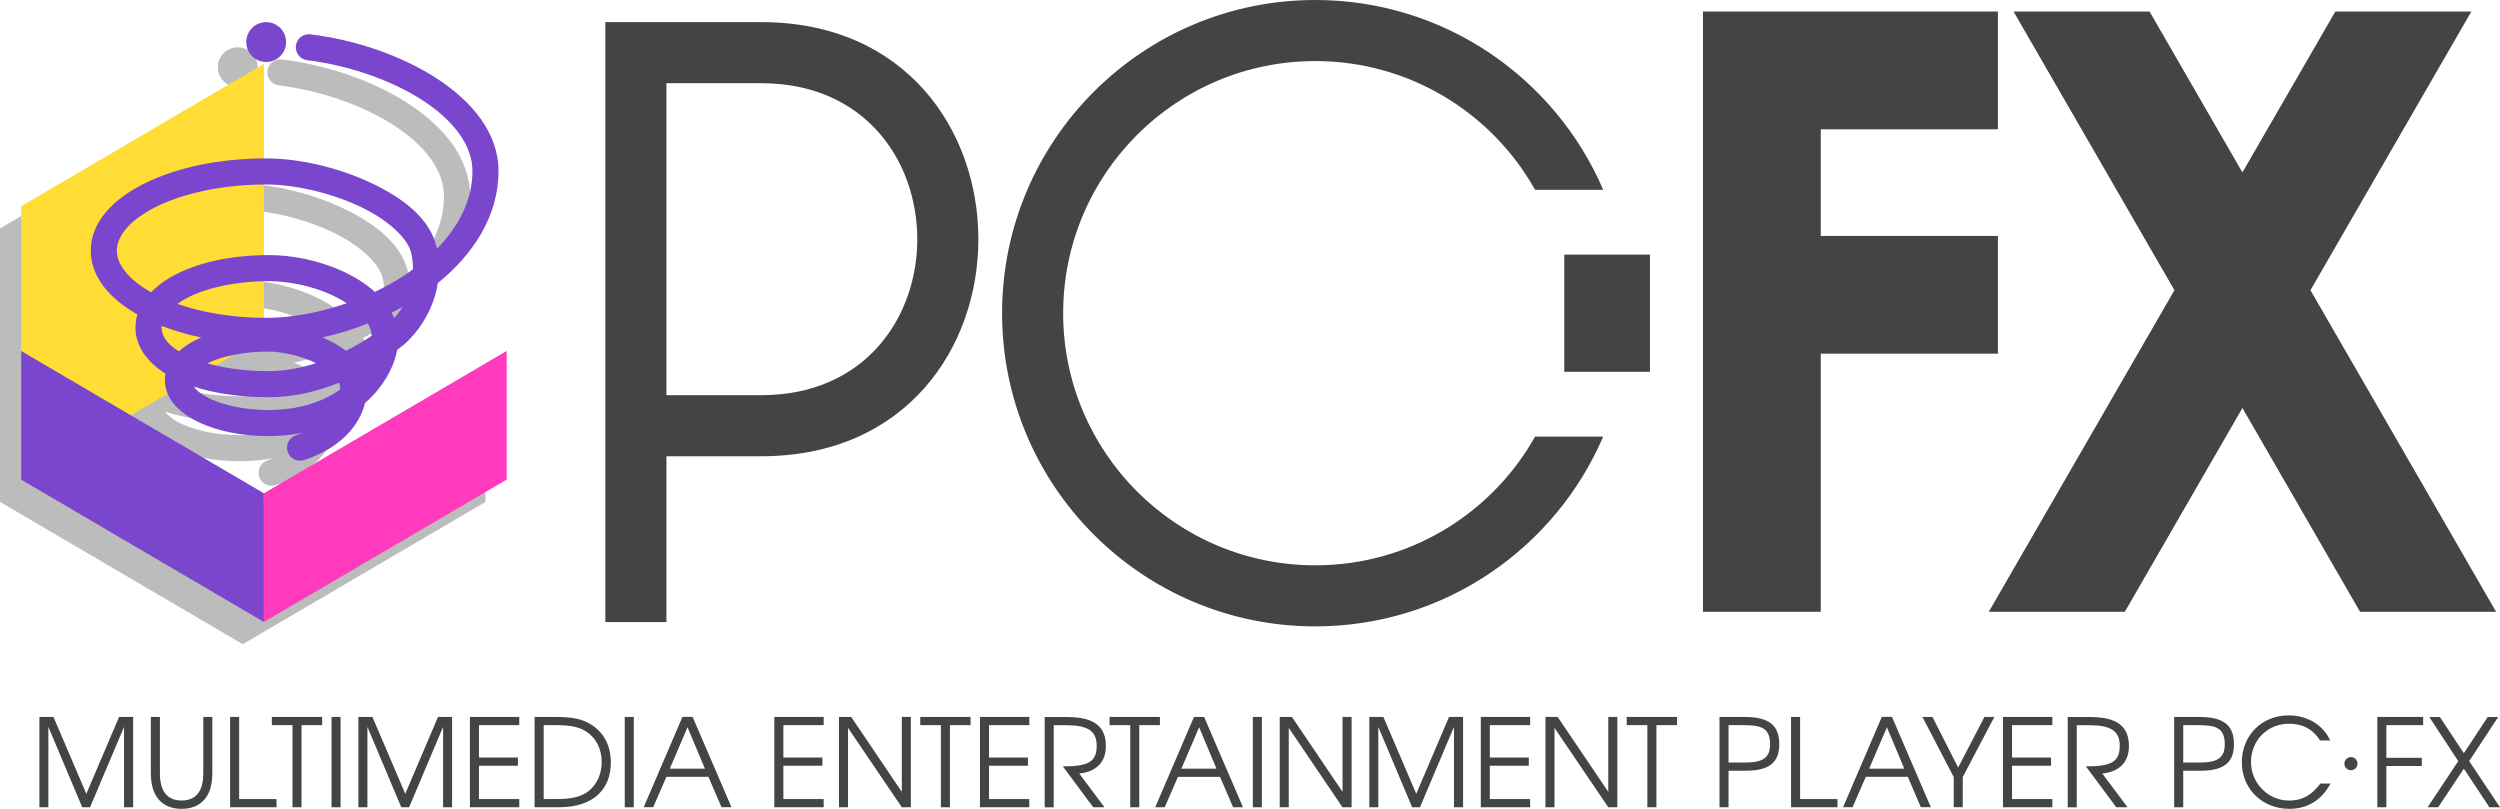
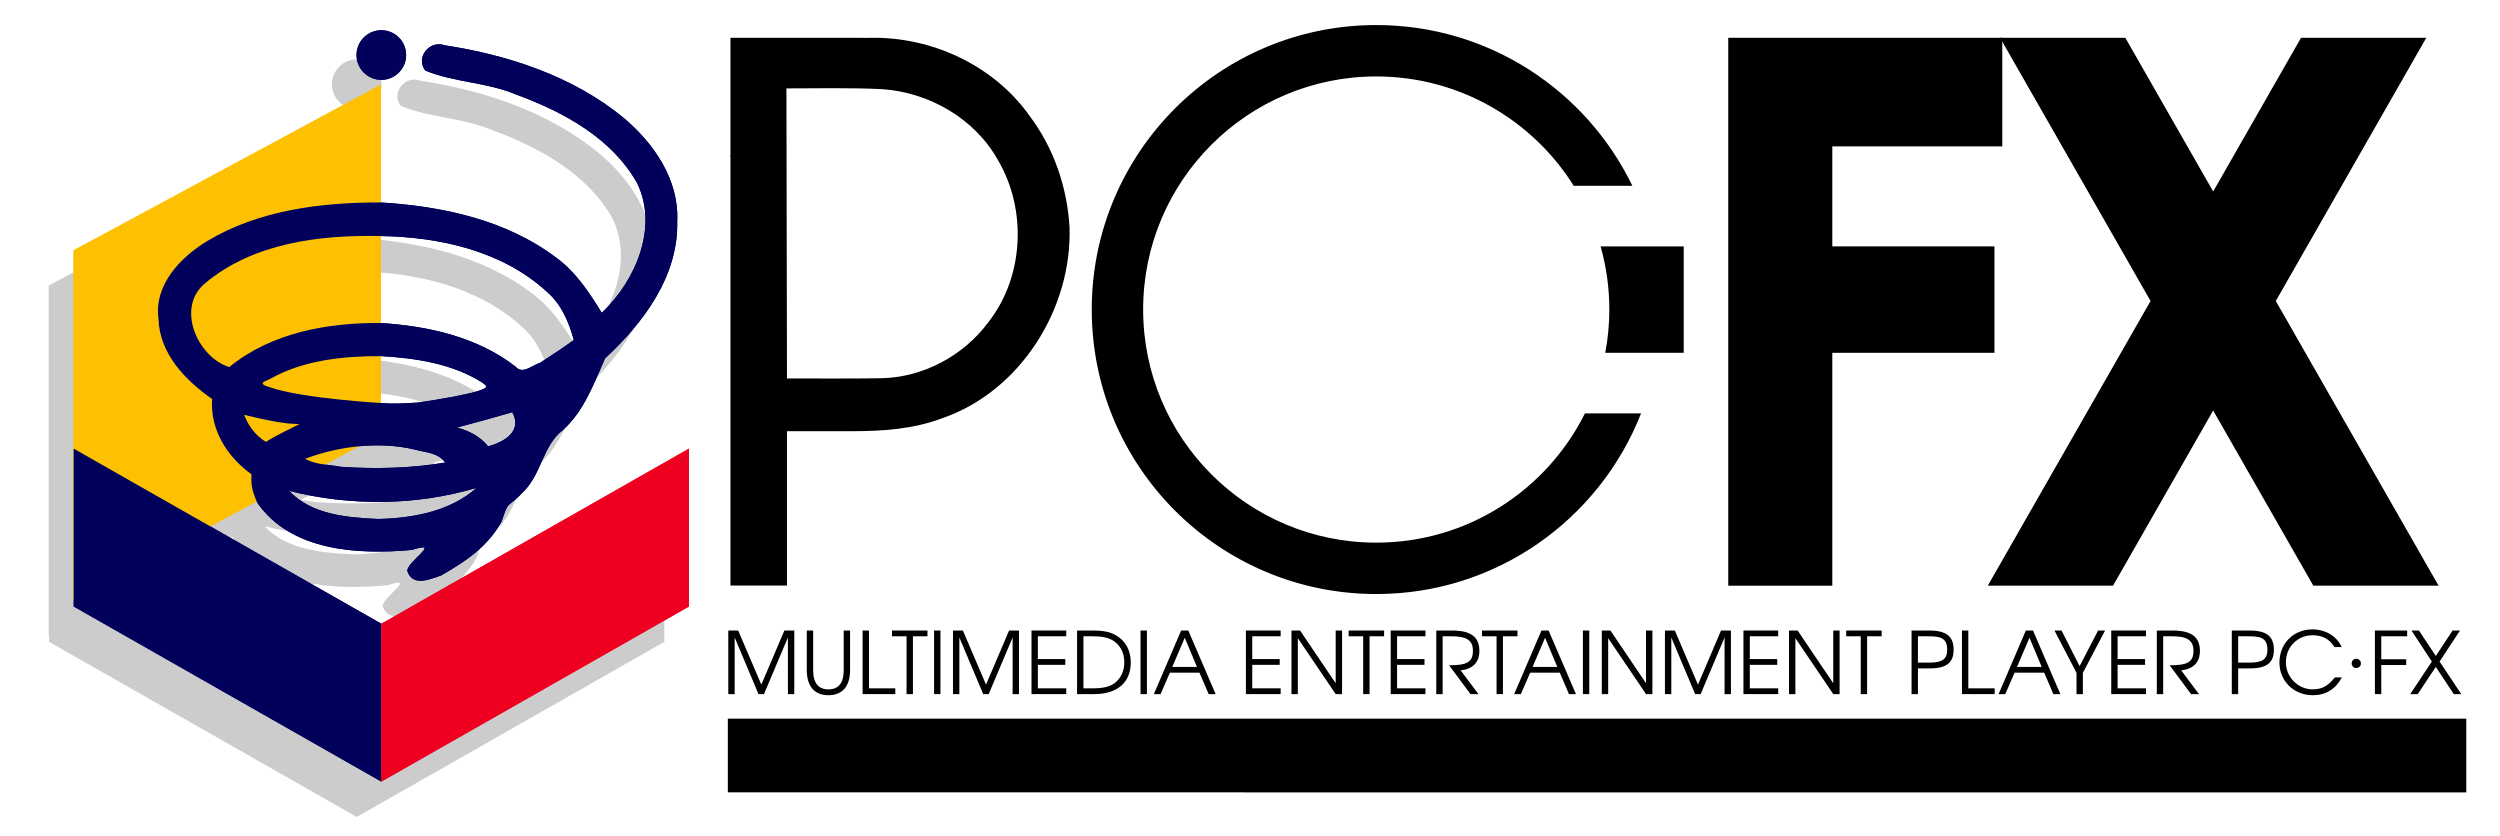
- <svg xmlns="http://www.w3.org/2000/svg" enable-background="new 0 0 3839.5 1242.2" version="1.1" viewBox="0 0 3839.5 1242.2" xml:space="preserve">
-   <path fill="#444444" d="m2020 0c-265.699 0-481 215.401-481 481 0 265.699 215.401 481 481 481 198.3 0 368.599-120.1 442.199-291.5h-104.6c-66.3 118-192.6 197.699-337.6 197.699-213.8 0-387.199-173.4-387.199-387.199s173.4-387.199 387.199-387.199c145 0 271.3 79.699 337.6 197.699h104.6c-73.6-171.4-243.8-291.5-442.199-291.5zm595.4 17.699v921.9h180.9v-396.4h272.1v-180.898h-272.1v-163.701h272.1v-180.9h-412.801zm477 0 247.1 428-285.1 493.9h208.9l180.6-313 180.699 313h208.9l-285.1-493.9 247.1-428h-208.9l-142.699 247.102-142.6-247.102zm-2162.701 16.301v921.4h93.801v-254.701h145.699c444.499 0 444.499-666.699 0-666.699h-171.299zm93.801 93.801h145.699c319.399 0 319.399 479.1 0 479.1h-145.699zm1378.9 263.199v180h131.6v-180zm1112.5 707.699c-41.3 0-71.9 30.701-71.9 72.201 0 40.5 31.301 71.299 72.801 71.299 28.2 0 49.498-13.099 63.398-38.799h-15.398c-14.6 18.4-27.901 26.1-48.201 26.1-32 0-58.5-26.6-58.5-59.1 0-33.4 25.301-58.9 58.301-58.9 19.6 0 35.899 7.099 47.699 25.699h15.6c-10.7-23.8-35.099-38.5-63.799-38.5zm-2466.801 2.301-59.5 138.699h14.6l20.301-46.699h64.5l20.1 46.801v-0.102h15.301l-59.701-138.699zm1842 0-59.5 138.699h14.6l20.301-46.699h64.5l20.1 46.801v-0.102h15.301l-59.701-138.699zm-2829.6 0.1v138.701h13.801v-123.4l52 123.4h12l52.199-123.401v123.4h14v-138.701h-21.6l-50.301 118-50.5-118zm171.199 0v86.5c0 37.7 19.202 54.6 47.102 54.6 28.1 0 47.299-16.9 47.299-54.6v-86.5h-13.9v86.5c0 28.3-11.799 41.801-33.199 41.801-21.7 0-33.4-13.501-33.4-41.801v-86.5zm121.701 0v138.701h71.299v-12.602h-57.398v-126.1zm64.1 0v12.6h31.699v126.102h13.9v-126.102h31.701v-12.6zm91.699 0v138.701h13.9v-138.701zm41.201 0v138.701h13.9v-123.4l52 123.4h12l52.199-123.401v123.4h13.801v-138.701h-21.602l-50.299 118-50.4-118zm171.299 0v138.701h75.801v-12.602h-61.9v-51.2h59.801v-12.6h-59.801v-49.701h61.9v-12.6zm99.301 0v138.701h37.4c54.3 0 79.799-28.9 79.699-68.9 0-26.1-10.9-46.7-31.5-58.9-13.1-7.9-27.8-10.9-52.9-10.9zm138.5 0v138.701h13.9v-138.701zm229.699 0v138.701h75.801v-12.602h-61.9v-51.2h59.9v-12.6h-59.9v-49.701h61.9v-12.6zm99.301 0v138.701h13.9v-121.901l82.6 121.9h13.9v-138.701h-13.9v115l-77.699-115zm124.801 0v12.6h31.699v126.102h13.9v-126.102h31.699v-12.6zm91.699 0v138.701h75.801v-12.602h-61.9v-51.2h59.799v-12.6h-59.799v-49.701h61.9v-12.6zm199.1 0v12.6h31.701v126.102h13.898v-126.102h31.701v-12.6zm129.6 0-59.5 138.701h14.602l20.299-46.701h64.6l20.102 46.701h15.199l-59.699-138.701zm90.4 0v138.701h13.9v-138.701zm41.301 0v138.701h13.9v-121.9l82.5 121.9h14v-138.701h-13.9v115l-77.701-115zm137.6 0v138.701h13.801v-123.4l52 123.4h12l52.199-123.401v123.4h14v-138.701h-21.6l-50.301 118-50.5-118zm171.199 0v138.701h75.801v-12.602h-61.9v-51.2h59.801v-12.6h-59.801v-49.701h61.9v-12.6zm99.301 0v138.701h13.9v-121.901l82.6 121.9h13.9v-138.701h-13.9v115l-77.699-115zm124.801 0v12.6h31.699v126.102h13.9v-126.102h31.699v-12.6zm142.5 0v138.701h13.898v-56.102h26.602c37.7 0 51.299-14.3 51.299-40.6 0-29.1-15.4-42-53.5-42zm109.898 0v138.701h71.301v-12.602h-57.4v-126.1zm201.801 0 48 92.301v46.299h13.9v-46.299l48.5-92.301h-15.201l-40.398 77.701-39.4-77.701zm123.699 0v138.701h75.801v-12.602h-61.9v-51.2h59.9v-12.6h-59.9v-49.701h61.9v-12.6zm262.9 0v138.701h13.9v-56.102h26.6c37.8 0 51.301-14.3 51.301-40.6 0-29.1-15.4-42-53.5-42zm312 0v138.701h13.9v-63.4h54.4v-12.6h-54.4v-50.102h56.5v-12.6zm-2046.699 0.1v138.701h13.9v-126.1h19.5c32.3 0 46.5 8.4 46.5 31.5 0 25-13.2 31.699-52 31.699l46.699 62.8h17.301l-38.801-51.801c26.6-2.8 40.9-17.7 40.9-42.1 0-28.9-16.201-44.701-59.701-44.701zm1571.199 0v138.701h13.9v-126.1h19.5c32.2 0 46.5 8.4 46.5 31.5 0 25-13.2 31.699-52 31.699l46.699 62.801h17.301l-38.801-51.802c26.6-2.8 40.9-17.7 40.9-42.1 0-28.9-16.199-44.701-59.699-44.701zm555.301 0 44.5 67.701-47.1 70.9h16.299l39.4-59.302 39.199 59.301h16.301l-47.301-70.9 44.5-67.701h-16.1l-36.6 55.602-36.801-55.602zm-2895.9 12.499h19.301c21.1 0 34.199 2.6 44.699 9 15.9 9.6 25.1 27.002 25.1 47.602 0 18.2-7.2 34.2-19.9 44.5-11.1 8.8-25.298 12.398-49.898 12.398h-19.301zm1819.699 0h19.701c26.4 0 44.1 1.3 44.1 29.4 0 20.1-10.5 28-38.1 28h-25.701zm698.301 0h19.699c26.5 0 44.102 1.3 44.102 29.4 0 20.1-10.502 28-38.102 28h-25.699zm-2297.1 3.201 26.699 63.6h-53.9zm785.699 0 26.6 63.6h-53.799zm1056.301 0 26.699 63.6h-53.9zm712.699 45.799c-5.6 0-10.1 4.502-10.1 10.102s4.5 10.1 10.1 10.1c5.4 0 10.1-4.4 10.1-10.1 0-5.6-4.7-10.102-10.1-10.102z" />
-   <path d="m365.1 72.6a30.6 30.6 0 0 0-30.6 30.6 30.6 30.6 0 0 0 30.6 30.602 30.6 30.6 0 0 0 6.455-0.77l-371.555 217.869v419.9l372.801 218.6 372.799-218.6v-197.602l-372.799 218.602-204.346-119.824 46.076-27.029c8.362 18.178 26.263 32.195 46.994 42.07 28.684 13.664 65.849 21.309 106.775 21.309 18.961 0 36.66-1.813 53.064-5.109-3.316 1.333-6.723 2.635-10.412 3.824a20.026 20.026 0 0 0-12.912 25.205 20.026 20.026 0 0 0 25.205 12.914c55.71-17.966 85.408-53.455 93.709-87.576 5.493-4.823 10.595-9.846 15.203-15.062 18.135-20.529 29.958-43.745 34.07-66.439 6.483-4.964 10.395-8.245 10.824-8.604 0.556-0.455 42.672-35.074 51.66-94.078 54.56-44.275 93.213-103.211 93.213-172.201 0-58.34-40.644-106.97-95.133-142.291-54.489-35.321-124.638-59.024-193.73-67.582a20.026 20.026 0 0 0-22.336 17.412 20.026 20.026 0 0 0 17.412 22.336c63.307 7.842 128.808 30.289 176.869 61.443s76.867 69.322 76.867 108.682c0 44.294-20.714 84.993-54.564 119.549-0.097-0.477-0.119-0.923-0.221-1.402l-4e-3 -0.021-6e-3 -0.021c-9.677-45.14-52.379-77.089-102.056-100.285-47.207-22.043-102.672-35.58-152.223-36.887v-149.371a30.6 30.6 0 0 0 22.898-29.561 30.6 30.6 0 0 0-30.6-30.6zm211.953 494.879c-4e-3 3e-3 -0.18 0.168-0.18 0.168l0.75-0.621s-0.548 0.434-0.57 0.453zm-204.252-245.281c42.563 1.372 93.739 13.716 135.277 33.111 44.058 20.572 74.898 49.409 79.836 72.365 1.84 8.683 2.666 16.87 2.723 24.562-4.182 3.046-8.443 6.04-12.836 8.941-14.37 9.492-29.794 18.053-45.822 25.678-14.884-13.461-32.901-24.37-52.283-32.953-33.562-14.862-71.511-22.959-106.895-23.436zm0 148.324c29.33 0.5 62.696 7.611 90.678 20.002 9.199 4.073 17.638 8.757 25.301 13.797-38.666 13.393-78.816 21.27-115.979 22.256zm201.668 39.527c-4.432 7.196-8.945 12.715-12.854 16.957-0.483-1.15-0.912-2.319-1.453-3.449-0.75-1.571-1.7-3.014-2.523-4.539 5.687-2.873 11.299-5.862 16.83-8.969zm-53.477 25.42c1.091 1.781 2.178 3.565 3.035 5.359l8e-3 0.014 6e-3 0.014c1.724 3.596 2.749 8.221 3.029 13.502-10.496 6.996-23.494 14.977-39.395 22.965-10.633-8.294-23.018-14.911-35.934-20.473 23.371-5.205 46.649-12.392 69.25-21.381zm-152.691 43.057c18.553 0 44.305 5.268 65.854 14.324 2.593 1.09 5.103 2.247 7.539 3.449-22.539 7.281-47.195 12.275-72.793 12.275-29.205 0-55.639-3.068-78.543-8.109l30.469-17.875c14.553-2.559 30.589-4.064 47.475-4.064zm108.924 47.896c0.882 2.478 1.354 6.096 1.215 10.596-25.724 18.143-61.931 31.256-110.139 31.256-35.774 0-68.01-7.155-89.551-17.416-13.01-6.198-20.898-12.834-25.158-18.648 32.497 10.695 71.625 16.416 115.309 16.416 39.955 0 76.867-9.631 108.324-22.203z" color="#000000" fill="#bcbcbc" stroke-linecap="round" stroke-miterlimit="10" style="-inkscape-stroke:none" />
-   <path d="m32.5 316.7v419.9l372.8-218.7v-419.8z" fill="#ffdd34" />
-   <path d="m408.801 34a30.6 30.6 0 0 0-30.602 30.6 30.6 30.6 0 0 0 30.602 30.6 30.6 30.6 0 0 0 30.6-30.6 30.6 30.6 0 0 0-30.6-30.6zm67.961 18.727a20.026 20.026 0 0 0-22.336 17.412 20.026 20.026 0 0 0 17.412 22.336c63.307 7.842 128.808 30.287 176.869 61.441 48.061 31.154 76.867 69.324 76.867 108.684 0 44.294-20.712 84.993-54.562 119.549-0.097-0.477-0.119-0.923-0.221-1.402l-6e-3 -0.021-4e-3 -0.023c-9.677-45.14-52.381-77.087-102.058-100.283-49.678-23.196-108.58-37.145-160.023-37.145-71.487 0-136.345 13.866-185.068 37.641-48.724 23.775-84.256 59.367-84.256 104.086 0 40.773 29.587 74.086 71.709 97.992-1.941 6.419-3.01 13.121-3.01 20.107 0 29.466 18.805 53.55 46.1 70.766-0.622 3.175-1 6.419-1 9.734 0 29.607 23.367 51.153 52.051 64.816 28.684 13.664 65.849 21.311 106.775 21.311 18.961 0 36.66-1.813 53.064-5.109-3.316 1.333-6.721 2.635-10.41 3.824a20.026 20.026 0 0 0-12.914 25.205 20.026 20.026 0 0 0 25.207 12.912c55.71-17.966 85.406-53.453 93.707-87.574 5.493-4.824 10.597-9.848 15.205-15.064 18.134-20.529 29.956-43.742 34.068-66.436 6.476-4.959 10.374-8.229 10.812-8.596 0.522-0.427 42.68-35.06 51.672-94.088 54.56-44.275 93.213-103.211 93.213-172.201 0-58.34-40.644-106.97-95.133-142.291-54.489-35.321-124.638-59.024-193.73-67.582zm143.979 476.162c-3e-3 3e-3 -0.168 0.158-0.168 0.158l0.752-0.621s-0.56 0.443-0.584 0.463zm-212.041-245.562c43.956 0 99.006 12.802 143.078 33.381 44.058 20.572 74.898 49.411 79.836 72.367 1.84 8.683 2.666 16.87 2.723 24.562-4.182 3.046-8.443 6.04-12.836 8.941-14.37 9.492-29.792 18.053-45.82 25.678-14.884-13.461-32.901-24.372-52.283-32.955-34.601-15.322-73.891-23.527-110.197-23.527-56.099 0-105.043 10.462-141.703 28.883-15.319 7.697-28.728 17.245-39.359 28.238-35.18-19.672-52.711-43.091-52.711-63.895 0-22.581 20.268-47.84 61.77-68.09 41.501-20.25 101.291-33.584 167.504-33.584zm4.5 148.5c30.094 0 64.957 7.245 93.98 20.098 9.198 4.073 17.636 8.757 25.299 13.797-41.373 14.33-84.493 22.453-123.779 22.453-51.128 0-98.318-8.232-136.33-21.457 4.913-3.513 10.522-6.963 17.109-10.273 29.115-14.629 72.72-24.617 123.721-24.617zm204.969 39.623c-4.432 7.196-8.945 12.713-12.854 16.955-0.481-1.144-0.905-2.307-1.443-3.432v-2e-3c-0.752-1.576-1.707-3.023-2.533-4.553 5.686-2.872 11.3-5.863 16.83-8.969zm-53.475 25.42c1.091 1.781 2.178 3.565 3.035 5.359l6e-3 0.014 8e-3 0.014c1.724 3.596 2.747 8.221 3.027 13.502-10.495 6.996-23.494 14.975-39.395 22.963-10.633-8.293-23.018-14.909-35.934-20.471 23.372-5.205 46.651-12.392 69.252-21.381zm-316.307 3.688c18.649 7.252 38.96 13.292 60.746 17.801-1.169 0.498-2.408 0.944-3.551 1.461-11.854 5.364-22.265 11.851-30.938 19.795-18.572-11.654-26.52-24.303-26.52-36.514 0-0.833 0.184-1.696 0.262-2.543zm-215.887 38.443v197.6l372.801 218.6v-197.6zm379.5 0.926c18.553 0 44.305 5.268 65.854 14.324 2.593 1.09 5.103 2.247 7.539 3.449-22.539 7.281-47.195 12.275-72.793 12.275-36.009 0-68.108-4.501-94.129-11.854 1.211-0.605 2.327-1.229 3.621-1.814 21.534-9.743 53.926-16.381 89.908-16.381zm108.924 47.896c0.882 2.477 1.354 6.095 1.215 10.594-25.724 18.143-61.931 31.258-110.139 31.258-35.774 0-68.01-7.155-89.551-17.416-13.009-6.197-20.896-12.833-25.156-18.646 32.496 10.694 71.624 16.414 115.307 16.414 39.954 0 76.867-9.631 108.324-22.203z" fill="#7b46ce" />
-   <path d="m405.3 757.6v197.6l372.8-218.6v-197.6z" fill="#ff3abd" />
+ <svg xmlns="http://www.w3.org/2000/svg" version="1.1" id="Layer_1" x="0px" y="0px" width="407px" height="136px" viewBox="0 0 407 136" enable-background="new 0 0 407 136" xml:space="preserve">
+   <g>
+     <circle fill="#CCCCCC" cx="58.075" cy="13.716" r="4.039" />
+     <path fill="#CCCCCC" d="M58.075,107.3L30.25,91.462l7.535-4.062c0.019,0.044,0.031,0.08,0.051,0.125   c5.45,7.98,16.47,8.57,25.22,7.76c5.19-1.655-1.06,2.033-0.73,3.49c0.94,2.7,4.047,1.088,5.482,0.668   c3.77-2.16,7.5-4.563,9.838-8.747c1.287-3.878,0.724-1.814,3.75-5.09c2.77-2.86,3-7.33,6.24-9.84c3.47-3.12,5.02-7.55,6.87-11.67   c6.24-5.78,11.96-13.38,11.74-22.31c0.34-6.76-3.84-12.78-8.83-16.93c-8.22-6.71-18.67-10.14-29.04-11.73   c-2.41-0.89-4.8,1.96-3.14,4.12c4.75,1.95,10.08,1.89,14.83,3.92c7.63,2.8,15.48,7.04,19.62,14.34c3.53,7.16-0.16,15.82-5.54,21   l-0.18,0.18c-2.04-3.3-4.2-6.63-7.38-8.95c-8.156-6.182-18.558-8.406-28.57-9.014V19.505l-50.09,27v56.99l0.07-0.038v1.038   L58.075,133l50.08-28.505v-25.7L58.075,107.3z M58.016,63.735c0.02,0,0.04,0,0.06,0c5.65,0.33,11.49,1.21,16.37,4.26   c0.644,0.494,1.383,0.802-0.533,1.385c-1.422,0.513-6.265,1.407-9.925,1.917c0,0-3.304,0.208-4.452,0.158   c-0.194-0.008-0.737-0.037-1.52-0.087V63.735z M54.468,78.408c3.073-0.293,6.175-0.152,9.058,0.538c1.72,0.49,3.84,0.49,4.94,2.11   c-5.6,0.95-11.345,1.071-16.97,0.7c-0.789-0.161-1.673-0.244-2.56-0.366L54.468,78.408z M57.556,90.245   c-5.02-0.24-10.81-0.67-14.48-4.57c10.02,2.51,20.59,2.43,30.52-0.5C69.266,89.025,63.166,90.115,57.556,90.245z M75.466,78.425   c-1.345-1.67-3.157-2.545-5.06-3.07c3-0.8,6.01-1.61,8.99-2.49C81.076,75.965,78.121,77.685,75.466,78.425z M84.996,53.225   c2.38,2.03,3.62,4.94,4.41,7.89c-1.8,1.3-3.65,2.53-5.52,3.72c-1.27,0.35-2.77,1.98-3.99,0.58   c-6.223-4.809-14.171-6.574-21.88-7.073V44.185C67.566,44.335,77.776,46.595,84.996,53.225z" />
+   </g>
+   <g>
+     <path d="M401.51,129c-94.34,0-188.68,0.01-283.02-0.01c0.01-4,0.01-8,0-11.99c94.34,0.01,188.68-0.01,283.02,0V129z" />
+   </g>
+   <g>
+     <g>
+       <path fill="#01015B" d="M69.24,11.49c-1.66-2.16,0.73-5.01,3.14-4.12c10.37,1.59,20.82,5.02,29.04,11.73    c4.99,4.15,9.17,10.17,8.83,16.93c0.22,8.93-5.5,16.53-11.74,22.31c-1.85,4.12-3.4,8.55-6.87,11.67    c-3.24,2.51-3.47,6.98-6.24,9.84c-3.026,3.276-2.463,1.213-3.75,5.09c-2.338,4.185-6.068,6.587-9.838,8.747    c-1.435,0.42-4.543,2.033-5.482-0.668c-0.33-1.457,5.92-5.145,0.73-3.49c-8.75,0.81-19.77,0.22-25.22-7.76    c-1.048-2.416-0.903-3.166-0.91-4.56c-3.95-2.85-6.74-7.22-6.4-12.26c-4.38-3.04-8.54-7.37-8.73-13.02    c-0.75-5.54,3.55-10.02,7.92-12.68c8.43-5.05,18.55-6.31,28.21-6.29c10.04,0.6,20.48,2.82,28.66,9.02    c3.18,2.32,5.34,5.65,7.38,8.95l0.18-0.18c5.38-5.18,9.07-13.84,5.54-21c-4.14-7.3-11.99-11.54-19.62-14.34    C79.32,13.38,73.99,13.44,69.24,11.49z M33.48,46.04c-4.98,3.99-1.3,12.13,3.84,13.72c6.86-5.61,15.97-7.23,24.6-7.18    c7.74,0.49,15.73,2.25,21.98,7.08c1.22,1.4,2.72-0.23,3.99-0.58c1.87-1.19,3.72-2.42,5.52-3.72c-0.79-2.95-2.03-5.86-4.41-7.89    c-7.22-6.63-17.43-8.89-26.98-9.04C52.15,38.21,41.33,39.52,33.48,46.04z M67.992,65.542c3.66-0.51,8.503-1.403,9.925-1.917    c1.917-0.583,1.177-0.891,0.533-1.385c-4.88-3.05-10.72-3.93-16.37-4.26c-6.18-0.02-12.67,0.63-18.14,3.72    c-0.56,0.342-2.357,0.675,0.01,1.35c5.316,1.856,18.443,2.6,19.59,2.65C64.688,65.75,67.992,65.542,67.992,65.542z M39.75,67.53    c0.5,1.298,1.516,3.22,3.547,4.4c0.859-0.571,2.173-1.225,3.273-1.805c0.714-0.289,1.477-0.797,2.21-1.054    c-0.358-0.025-0.895-0.088-1.952-0.134C44.293,68.628,42.14,68.11,39.75,67.53z M74.41,69.6c1.902,0.525,3.715,1.4,5.06,3.07    c2.655-0.74,5.61-2.46,3.93-5.56C80.42,67.99,77.41,68.8,74.41,69.6z M49.688,74.688C51.375,75.687,53.69,75.63,55.5,76    c5.625,0.371,11.37,0.25,16.97-0.7c-1.1-1.62-3.22-1.62-4.94-2.11C61.8,71.82,55.208,72.607,49.688,74.688z M47.08,79.92    c3.67,3.9,9.46,4.33,14.48,4.57c5.61-0.13,11.71-1.22,16.04-5.07C67.67,82.35,57.1,82.43,47.08,79.92z" />
+     </g>
+   </g>
+   <path d="M138.562,70.199c5.059-0.001,10.095-0.31,14.848-2.119c12.71-4.38,21.13-17.81,20.71-31.07c-0.37-6.5-2.57-12.93-6.5-18.14  c-5.85-8.27-16.04-12.96-26.09-12.71l-22.61-0.009v19.105l-0.06,0.263l0.06-0.005V95.32h9.2V70.199 M128.03,14.39  c5.18-0.01,10.36-0.12,15.53,0.12c7.7,0.51,15.18,4.81,18.95,11.63c4.72,8.07,4.18,18.99-1.64,26.36  c-4.06,5.47-10.67,8.97-17.5,9.08c-5.08,0.07-10.057,0.033-15.25,0.033L128.03,14.39z" />
+   <path d="M140.5,70.181" />
+   <circle fill="#01015B" cx="62.08" cy="8.961" r="4.039" />
+   <polygon fill="#01015B" points="62.08,127.245 12,98.74 12,73.04 62.08,101.545 " />
+   <polygon fill="#F00020" points="62.08,127.245 112.16,98.74 112.16,73.04 62.08,101.545 " />
+   <g>
+     <path d="M274.112,57.437V40.11h-13.535c0.92,3.272,1.422,6.719,1.422,10.285c0,2.408-0.234,4.759-0.663,7.043H274.112z" />
+     <path d="M258.027,67.297c-6.217,12.473-19.092,21.045-33.975,21.045c-20.958,0-37.948-16.99-37.948-37.948   s16.99-37.948,37.948-37.948c13.555,0,25.442,7.112,32.154,17.803h9.542c-7.493-15.484-23.341-26.17-41.697-26.17   c-25.579,0-46.315,20.736-46.315,46.315s20.736,46.315,46.315,46.315c19.612,0,36.362-12.195,43.115-29.412H258.027z" />
+   </g>
+   <polygon fill="#FEC101" points="11.93,97.74 62.02,70.74 62.02,13.75 11.93,40.75 " />
+   <g>
+     <path fill="#01015B" d="M69.24,11.49c-1.66-2.16,0.73-5.01,3.14-4.12c10.37,1.59,20.82,5.02,29.04,11.73   c4.99,4.15,9.17,10.17,8.83,16.93c0.22,8.93-5.5,16.53-11.74,22.31c-1.85,4.12-3.4,8.55-6.87,11.67c-3.24,2.51-3.47,6.98-6.24,9.84   c-3.026,3.276-2.463,1.213-3.75,5.09c-2.338,4.185-6.068,6.587-9.838,8.747c-1.435,0.42-4.543,2.033-5.482-0.668   c-0.33-1.457,5.92-5.145,0.73-3.49c-8.75,0.81-19.77,0.22-25.22-7.76c-1.048-2.416-0.903-3.166-0.91-4.56   c-3.95-2.85-6.74-7.22-6.4-12.26c-4.38-3.04-8.54-7.37-8.73-13.02c-0.75-5.54,3.55-10.02,7.92-12.68   c8.43-5.05,18.55-6.31,28.21-6.29c10.04,0.6,20.48,2.82,28.66,9.02c3.18,2.32,5.34,5.65,7.38,8.95l0.18-0.18   c5.38-5.18,9.07-13.84,5.54-21c-4.14-7.3-11.99-11.54-19.62-14.34C79.32,13.38,73.99,13.44,69.24,11.49z M33.48,46.04   c-4.98,3.99-1.3,12.13,3.84,13.72c6.86-5.61,15.97-7.23,24.6-7.18c7.74,0.49,15.73,2.25,21.98,7.08c1.22,1.4,2.72-0.23,3.99-0.58   c1.87-1.19,3.72-2.42,5.52-3.72c-0.79-2.95-2.03-5.86-4.41-7.89c-7.22-6.63-17.43-8.89-26.98-9.04   C52.15,38.21,41.33,39.52,33.48,46.04z M67.992,65.542c3.66-0.51,8.503-1.403,9.925-1.917c1.917-0.583,1.177-0.891,0.533-1.385   c-4.88-3.05-10.72-3.93-16.37-4.26c-6.18-0.02-12.67,0.63-18.14,3.72c-0.56,0.342-2.357,0.675,0.01,1.35   c5.316,1.856,18.443,2.6,19.59,2.65C64.688,65.75,67.992,65.542,67.992,65.542z M39.75,67.53c0.5,1.298,1.516,3.22,3.547,4.4   c0.859-0.571,2.173-1.225,3.273-1.805c0.714-0.289,1.477-0.797,2.21-1.054c-0.358-0.025-0.895-0.088-1.952-0.134   C44.293,68.628,42.14,68.11,39.75,67.53z M74.41,69.6c1.902,0.525,3.715,1.4,5.06,3.07c2.655-0.74,5.61-2.46,3.93-5.56   C80.42,67.99,77.41,68.8,74.41,69.6z M49.688,74.688C51.375,75.687,53.69,75.63,55.5,76c5.625,0.371,11.37,0.25,16.97-0.7   c-1.1-1.62-3.22-1.62-4.94-2.11C61.8,71.82,55.208,72.607,49.688,74.688z M47.08,79.92c3.67,3.9,9.46,4.33,14.48,4.57   c5.61-0.13,11.71-1.22,16.04-5.07C67.67,82.35,57.1,82.43,47.08,79.92z" />
+   </g>
+   <circle fill="#01015B" cx="62.08" cy="8.961" r="4.039" />
+   <polygon fill="#01015B" points="62.08,127.245 12,98.74 12,73.04 62.08,101.545 " />
+   <polygon fill="#F00020" points="62.08,127.245 112.16,98.74 112.16,73.04 62.08,101.545 " />
+   <polygon points="325.97,23.83 325.97,6.151 298.3,6.151 290.5,6.151 281.36,6.151 281.36,95.35 298.3,95.35 298.3,57.437   324.696,57.437 324.696,40.11 298.3,40.11 298.3,23.83 " />
+   <polygon points="397,95.35 370.5,49.002 395,6.151 374.61,6.151 360.305,31.171 346,6.151 325.61,6.151 350.11,49.002 323.61,95.35   344,95.35 360.305,66.833 376.61,95.35 " />
+   <g>
+     <path d="M128.272,113v-9.217L124.378,113h-0.896l-3.88-9.217V113h-1.037v-10.352h1.611l3.768,8.811l3.754-8.811h1.611V113H128.272z   " />
+     <path d="M134.862,113.182c-2.087,0-3.516-1.261-3.516-4.076v-6.458h1.037v6.458c0,2.115,0.869,3.124,2.493,3.124   c1.597,0,2.479-1.008,2.479-3.124v-6.458h1.037v6.458C138.392,111.921,136.963,113.182,134.862,113.182z" />
+     <path d="M140.432,113v-10.352h1.037v9.413h4.286V113H140.432z" />
+     <path d="M148.624,103.587V113h-1.037v-9.413h-2.367v-0.938h5.771v0.938H148.624z" />
+     <path d="M152.066,113v-10.352h1.037V113H152.066z" />
+     <path d="M164.854,113v-9.217L160.959,113h-0.896l-3.88-9.217V113h-1.037v-10.352h1.611l3.768,8.811l3.754-8.811h1.611V113H164.854z   " />
+     <path d="M167.928,113v-10.352h5.659v0.938h-4.623v3.712h4.468v0.938h-4.468v3.824h4.623V113H167.928z" />
+     <path d="M178.136,113h-2.788v-10.352h2.438c1.877,0,2.97,0.224,3.95,0.813c1.541,0.91,2.353,2.451,2.353,4.398   C184.089,110.843,182.184,113,178.136,113z M181.162,104.259c-0.785-0.476-1.765-0.672-3.334-0.672h-1.443v8.475h1.443   c1.835,0,2.899-0.266,3.726-0.924c0.953-0.771,1.485-1.961,1.485-3.32C183.039,106.276,182.352,104.974,181.162,104.259z" />
+     <path d="M185.68,113v-10.352h1.037V113H185.68z" />
+     <path d="M196.772,113l-1.499-3.488h-4.819L188.942,113h-1.092l4.44-10.352h1.163L197.907,113H196.772z M192.878,103.825   l-2.031,4.749h4.02L192.878,103.825z" />
+     <path d="M202.83,113v-10.352h5.659v0.938h-4.623v3.712h4.468v0.938h-4.468v3.824h4.623V113H202.83z" />
+     <path d="M217.45,113l-6.164-9.105V113h-1.037v-10.352h1.401l5.799,8.586v-8.586h1.037V113H217.45z" />
+     <path d="M222.963,103.587V113h-1.037v-9.413h-2.367v-0.938h5.771v0.938H222.963z" />
+     <path d="M226.405,113v-10.352h5.659v0.938h-4.623v3.712h4.468v0.938h-4.468v3.824h4.623V113H226.405z" />
+     <path d="M237.79,109.134l2.899,3.866H239.4l-3.488-4.692c2.899,0,3.88-0.504,3.88-2.367c0-1.723-1.064-2.354-3.474-2.354h-1.457   V113h-1.037v-10.352h2.563c3.25,0,4.455,1.177,4.455,3.334C240.843,107.817,239.778,108.924,237.79,109.134z" />
+     <path d="M244.677,103.587V113h-1.037v-9.413h-2.367v-0.938h5.771v0.938H244.677z" />
+     <path d="M255.432,113l-1.499-3.488h-4.819L247.601,113h-1.092l4.44-10.352h1.163L256.566,113H255.432z M251.537,103.825   l-2.031,4.749h4.02L251.537,103.825z" />
+     <path d="M257.695,113v-10.352h1.037V113H257.695z" />
+     <path d="M267.975,113l-6.164-9.105V113h-1.037v-10.352h1.401l5.799,8.586v-8.586h1.037V113H267.975z" />
+     <path d="M280.758,113v-9.217L276.864,113h-0.896l-3.88-9.217V113h-1.037v-10.352h1.611l3.768,8.811l3.754-8.811h1.611V113H280.758z   " />
+     <path d="M283.833,113v-10.352h5.659v0.938h-4.623v3.712h4.468v0.938h-4.468v3.824h4.623V113H283.833z" />
+     <path d="M298.453,113l-6.164-9.105V113h-1.037v-10.352h1.401l5.799,8.586v-8.586h1.036V113H298.453z" />
+     <path d="M303.966,103.587V113h-1.037v-9.413h-2.367v-0.938h5.771v0.938H303.966z" />
+     <path d="M314.228,108.812h-1.989V113h-1.037v-10.352h2.857c2.844,0,3.992,0.966,3.992,3.138   C318.052,107.747,317.043,108.812,314.228,108.812z M313.709,103.587h-1.471v4.286h1.919c2.059,0,2.844-0.588,2.844-2.087   C317.001,103.685,315.685,103.587,313.709,103.587z" />
+     <path d="M319.406,113v-10.352h1.037v9.413h4.287V113H319.406z" />
+     <path d="M334.292,113l-1.499-3.488h-4.819L326.462,113h-1.092l4.44-10.352h1.163L335.427,113H334.292z M330.398,103.825   l-2.031,4.749h4.02L330.398,103.825z" />
+     <path d="M339.092,109.54V113h-1.037v-3.46l-3.586-6.892h1.149l2.941,5.799l3.012-5.799h1.135L339.092,109.54z" />
+     <path d="M343.71,113v-10.352h5.659v0.938h-4.623v3.712h4.468v0.938h-4.468v3.824h4.623V113H343.71z" />
+     <path d="M355.094,109.134l2.899,3.866h-1.289l-3.488-4.692c2.899,0,3.88-0.504,3.88-2.367c0-1.723-1.064-2.354-3.474-2.354h-1.457   V113h-1.037v-10.352h2.563c3.25,0,4.455,1.177,4.455,3.334C358.148,107.817,357.083,108.924,355.094,109.134z" />
+     <path d="M366.363,108.812h-1.989V113h-1.037v-10.352h2.858c2.843,0,3.992,0.966,3.992,3.138   C370.187,107.747,369.179,108.812,366.363,108.812z M365.845,103.587h-1.471v4.286h1.919c2.059,0,2.844-0.588,2.844-2.087   C369.137,103.685,367.82,103.587,365.845,103.587z" />
+     <path d="M376.528,113.182c-3.096,0-5.435-2.297-5.435-5.323c0-3.096,2.283-5.393,5.365-5.393c2.143,0,3.964,1.093,4.762,2.872   h-1.163c-0.882-1.387-2.101-1.919-3.558-1.919c-2.465,0-4.356,1.905-4.356,4.398c0,2.423,1.975,4.412,4.37,4.412   c1.513,0,2.507-0.574,3.6-1.947h1.148C380.227,112.202,378.629,113.182,376.528,113.182z" />
+     <path d="M387.67,103.587v3.74h4.063v0.938h-4.063V113h-1.037v-10.352h5.253v0.938H387.67z" />
+     <path d="M399.474,113l-2.927-4.426L393.605,113h-1.218l3.516-5.295l-3.32-5.057h1.219l2.746,4.146l2.731-4.146h1.205l-3.32,5.057   l3.53,5.295H399.474z" />
+   </g>
+   <g>
+     <path d="M383.604,108.757c-0.42,0-0.755-0.336-0.755-0.756c0-0.419,0.335-0.755,0.755-0.755c0.408,0,0.756,0.336,0.756,0.755   C384.36,108.421,384.012,108.757,383.604,108.757z" />
+   </g>
</svg>
